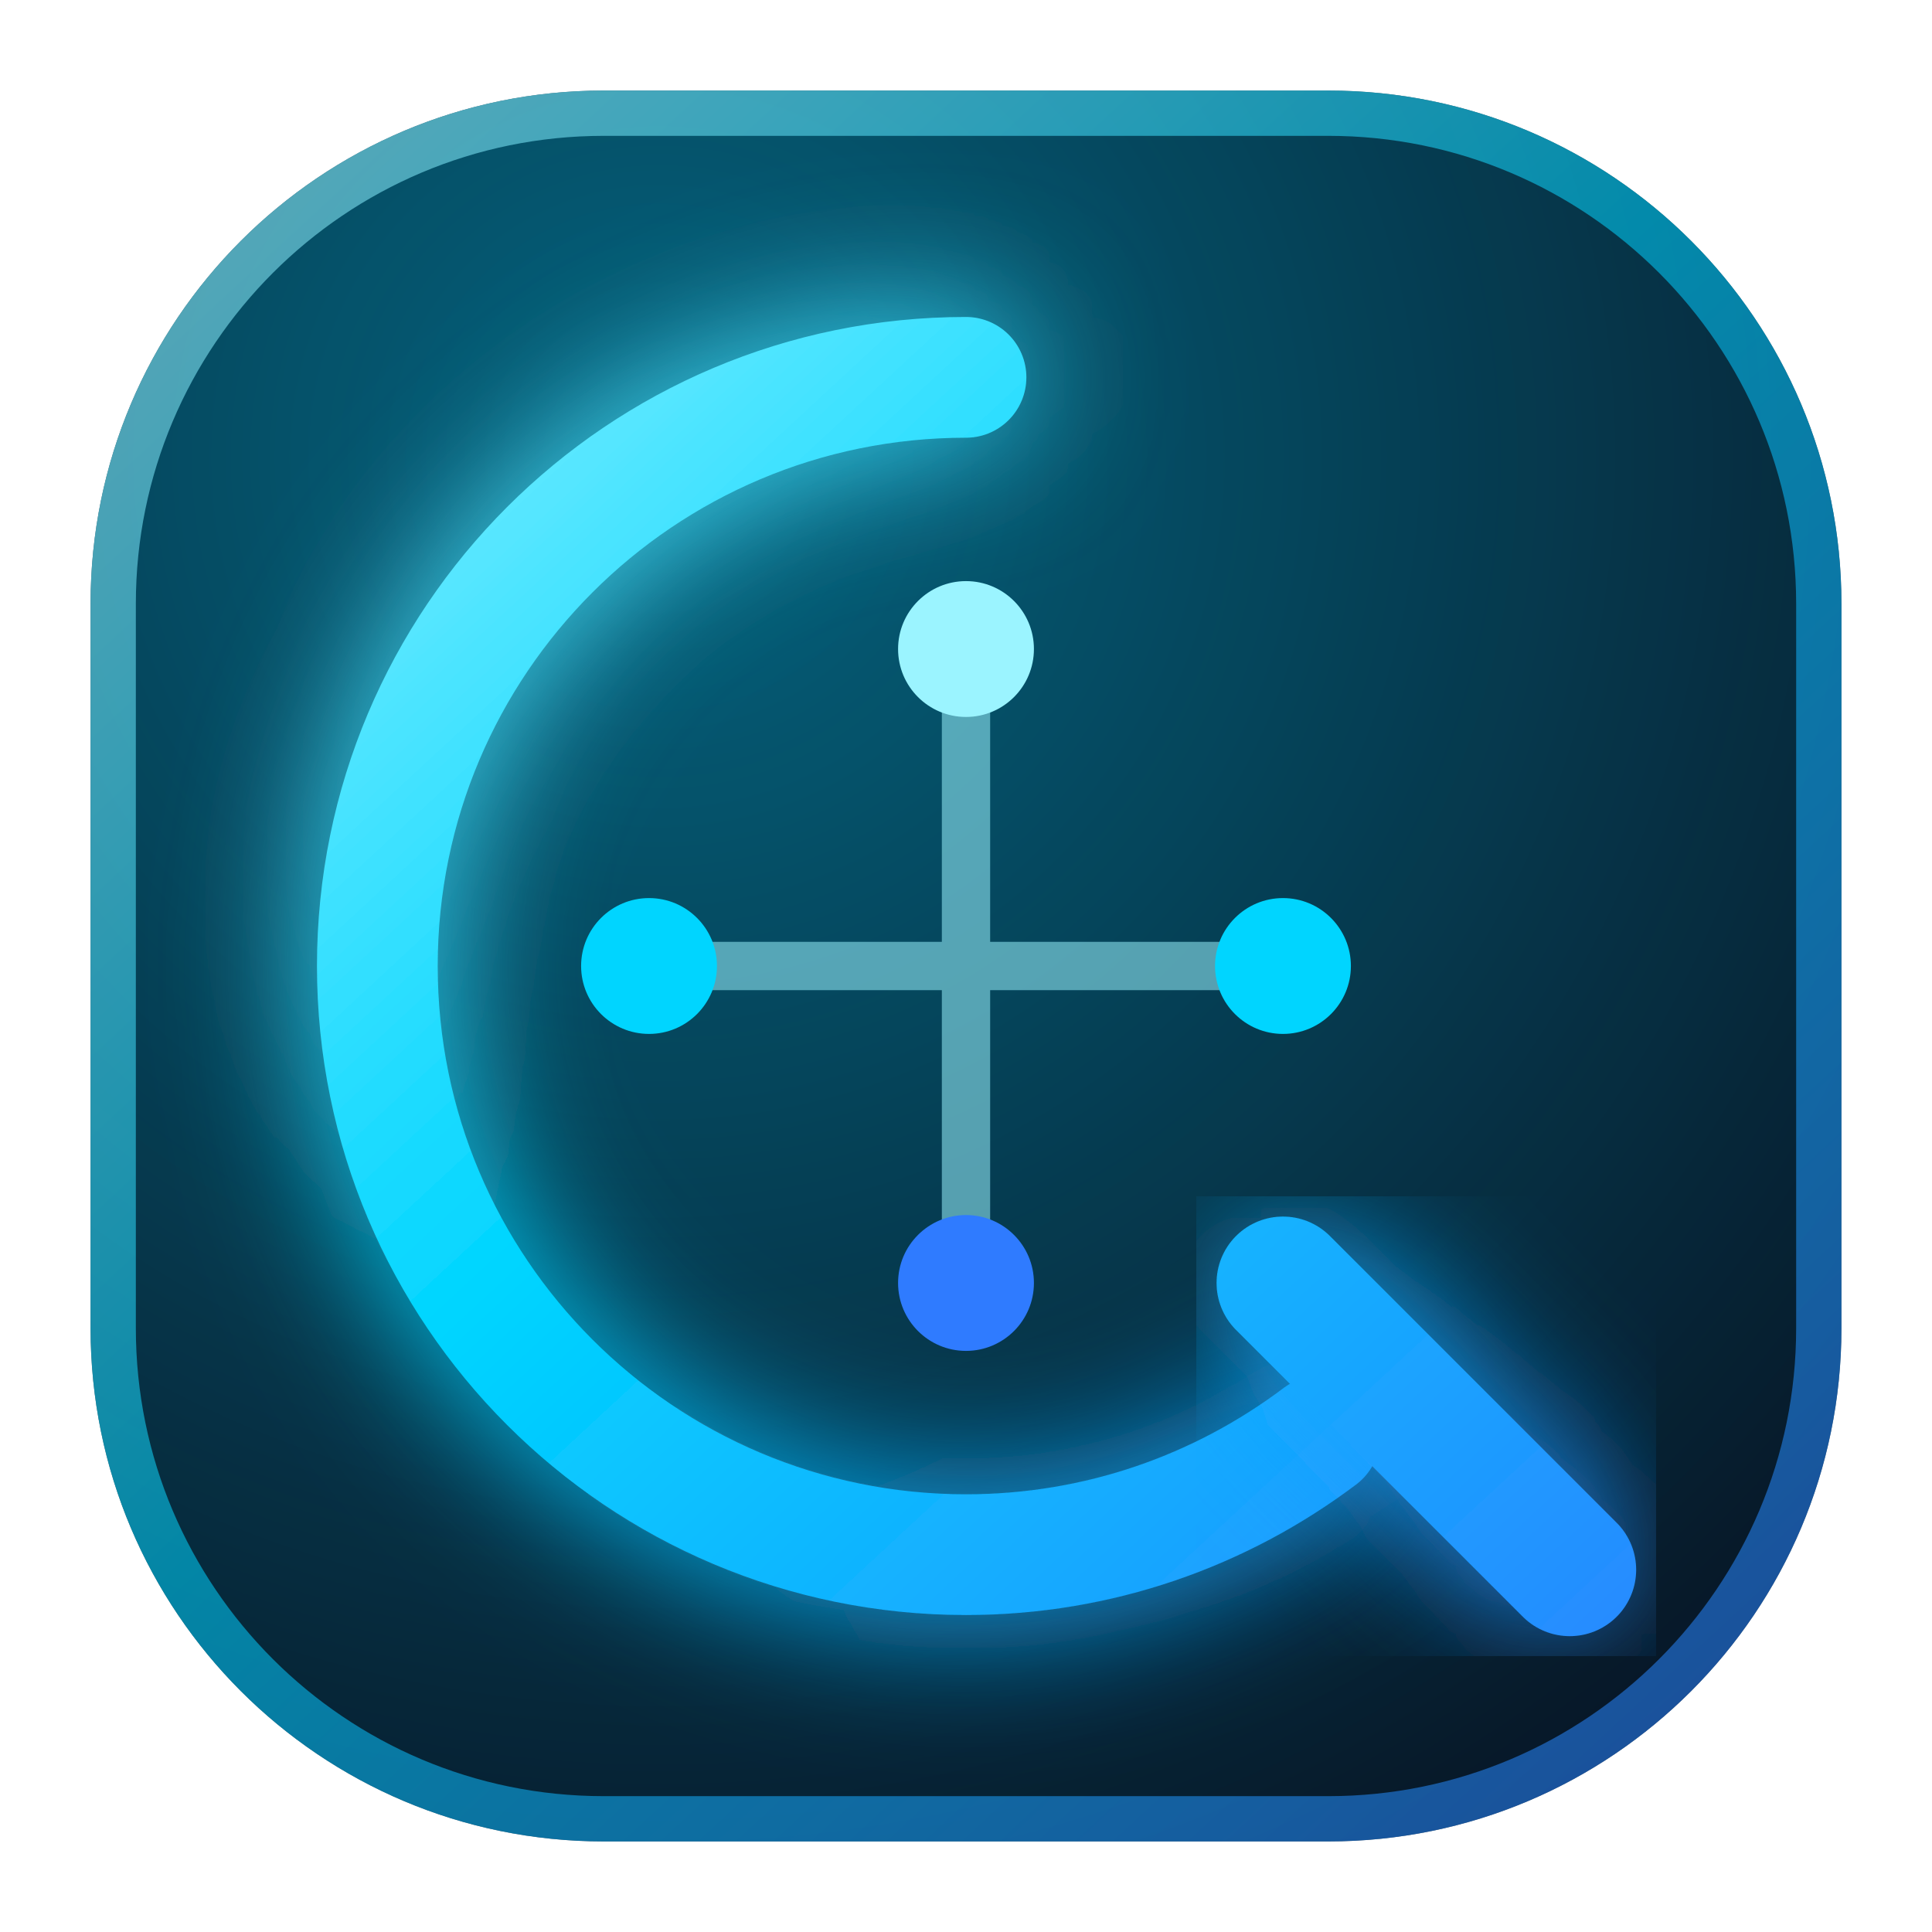
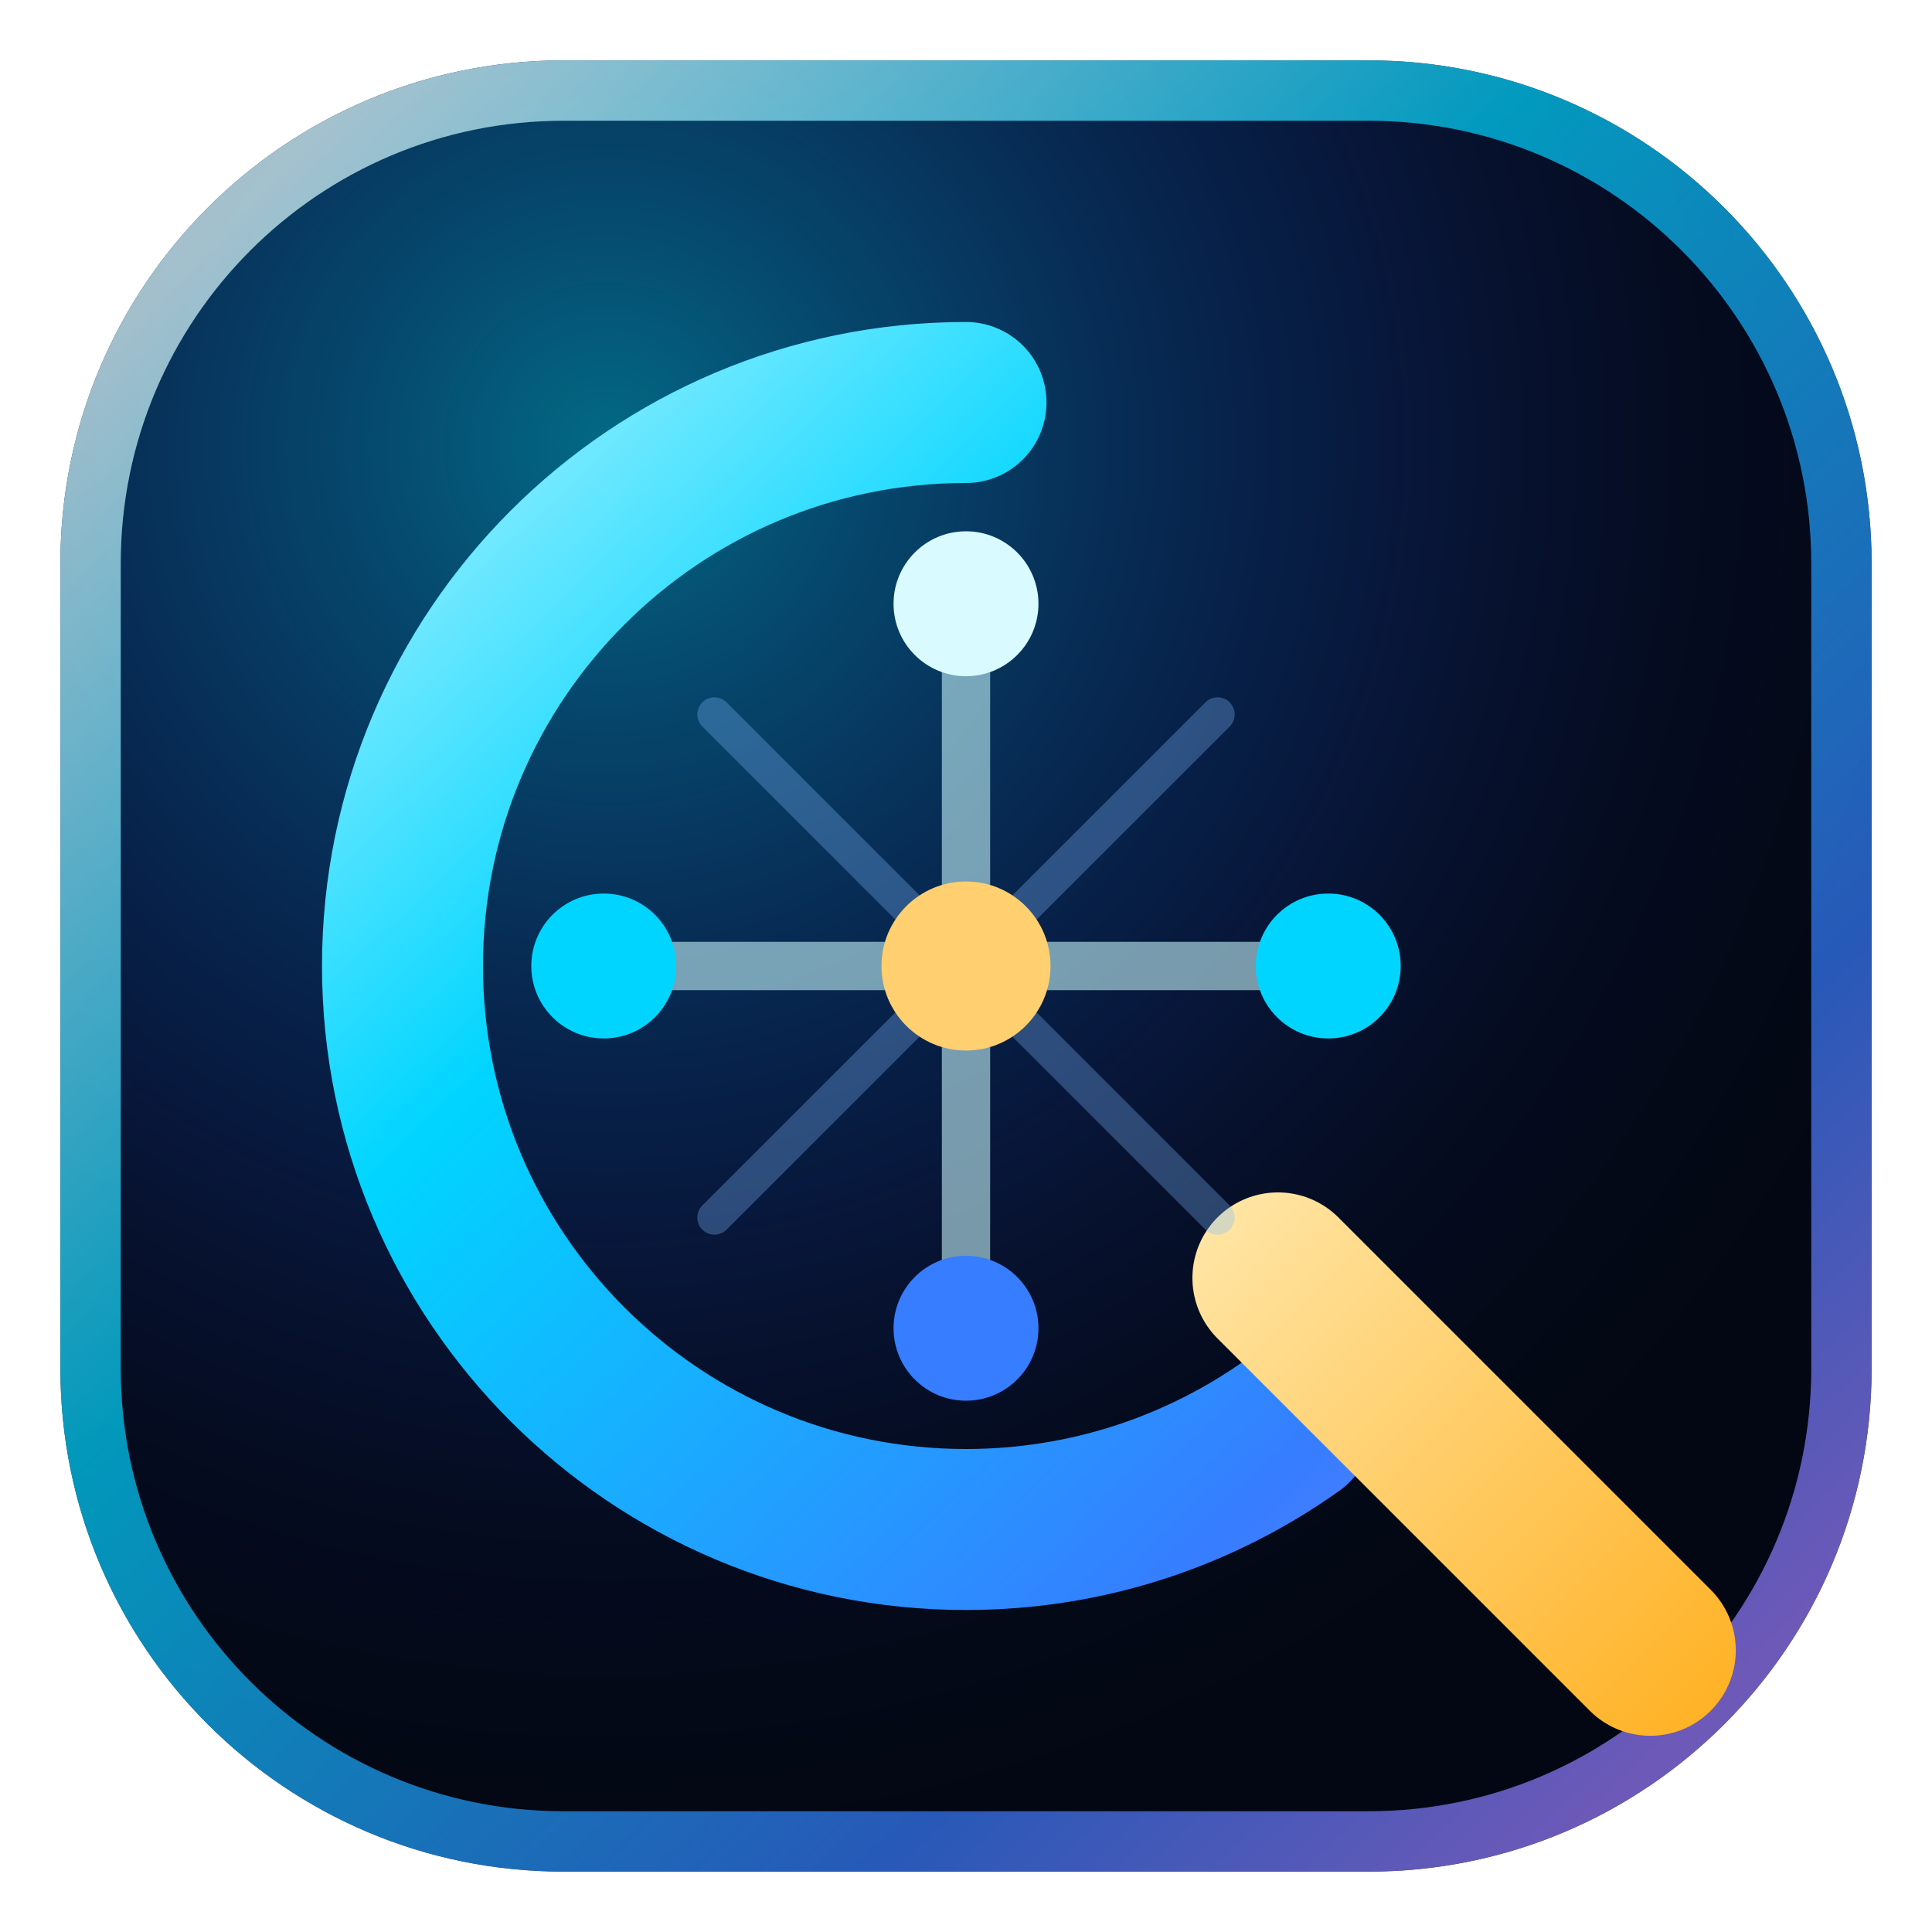
- <svg xmlns="http://www.w3.org/2000/svg" viewBox="0 0 64 64" fill="none" role="img" aria-label="QECTOR">
+ <svg xmlns="http://www.w3.org/2000/svg" viewBox="0 0 96 96" fill="none" role="img" aria-label="QECTOR">
  <defs>
-     <linearGradient id="g" x1="8" y1="6" x2="58" y2="60" gradientUnits="userSpaceOnUse">
-       <stop stop-color="#9BF4FF" />
-       <stop offset="0.44" stop-color="#00D5FF" />
-       <stop offset="1" stop-color="#2F7BFF" />
+     <linearGradient id="ring" x1="12" y1="10" x2="84" y2="86" gradientUnits="userSpaceOnUse">
+       <stop stop-color="#E8FDFF" />
+       <stop offset="0.38" stop-color="#00D5FF" />
+       <stop offset="0.78" stop-color="#367DFF" />
+       <stop offset="1" stop-color="#9B7CFF" />
    </linearGradient>
-     <radialGradient id="r" cx="0" cy="0" r="1" gradientUnits="userSpaceOnUse" gradientTransform="translate(22 15) rotate(47) scale(58)">
-       <stop stop-color="#00D5FF" stop-opacity="0.42" />
-       <stop offset="1" stop-color="#00D5FF" stop-opacity="0" />
+     <linearGradient id="tail" x1="60" y1="60" x2="86" y2="86" gradientUnits="userSpaceOnUse">
+       <stop stop-color="#FFE6A6" />
+       <stop offset="1" stop-color="#FFB020" />
+     </linearGradient>
+     <radialGradient id="core" cx="0" cy="0" r="1" gradientUnits="userSpaceOnUse" gradientTransform="translate(30 22) rotate(52) scale(74)">
+       <stop stop-color="#00D5FF" stop-opacity="0.48" />
+       <stop offset="0.55" stop-color="#1E63FF" stop-opacity="0.16" />
+       <stop offset="1" stop-color="#020716" stop-opacity="0" />
    </radialGradient>
-     <filter id="glow" x="-30%" y="-30%" width="160%" height="160%">
-       <feGaussianBlur stdDeviation="2.4" result="blur" />
-       <feMerge>
-         <feMergeNode in="blur" />
-         <feMergeNode in="SourceGraphic" />
-       </feMerge>
-     </filter>
  </defs>
-   <rect x="3" y="3" width="58" height="58" rx="17" fill="#07101F" />
-   <rect x="3" y="3" width="58" height="58" rx="17" fill="url(#r)" />
-   <rect x="3.75" y="3.75" width="56.5" height="56.5" rx="16.25" stroke="url(#g)" stroke-opacity="0.54" stroke-width="1.5" />
-   <path d="M32 12.5C21.23 12.5 12.5 21.23 12.5 32S21.23 51.5 32 51.5c4.4 0 8.45-1.46 11.72-3.92" stroke="url(#g)" stroke-width="4" stroke-linecap="round" filter="url(#glow)" />
-   <path d="M42.5 42.5 52 52" stroke="url(#g)" stroke-width="4.4" stroke-linecap="round" filter="url(#glow)" />
-   <path d="M21.5 32h21M32 21.5v21" stroke="#9BF4FF" stroke-opacity="0.54" stroke-width="1.6" stroke-linecap="round" />
-   <circle cx="32" cy="21.5" r="2.25" fill="#9BF4FF" />
-   <circle cx="42.5" cy="32" r="2.25" fill="#00D5FF" />
-   <circle cx="32" cy="42.5" r="2.25" fill="#2F7BFF" />
-   <circle cx="21.5" cy="32" r="2.25" fill="#00D5FF" />
+   <rect x="3" y="3" width="90" height="90" rx="25" fill="#030713" />
+   <rect x="3" y="3" width="90" height="90" rx="25" fill="url(#core)" />
+   <rect x="4.5" y="4.5" width="87" height="87" rx="23.5" stroke="url(#ring)" stroke-opacity="0.7" stroke-width="3" />
+   <path d="M48 20C32.54 20 20 32.54 20 48s12.54 28 28 28c6.05 0 11.65-1.92 16.23-5.18" stroke="url(#ring)" stroke-width="8" stroke-linecap="round" />
+   <path d="M63.5 63.5 82 82" stroke="url(#tail)" stroke-width="8.5" stroke-linecap="round" />
+   <path d="M30 48h36M48 30v36" stroke="#C9FAFF" stroke-opacity="0.58" stroke-width="2.4" stroke-linecap="round" />
+   <path d="M35.5 35.5 60.5 60.5M60.5 35.5 35.5 60.5" stroke="#7FB8FF" stroke-opacity="0.32" stroke-width="1.7" stroke-linecap="round" />
+   <circle cx="48" cy="30" r="3.6" fill="#D9FBFF" />
+   <circle cx="66" cy="48" r="3.6" fill="#00D5FF" />
+   <circle cx="48" cy="66" r="3.6" fill="#367DFF" />
+   <circle cx="30" cy="48" r="3.6" fill="#00D5FF" />
+   <circle cx="48" cy="48" r="4.2" fill="#FFCF70" />
</svg>
